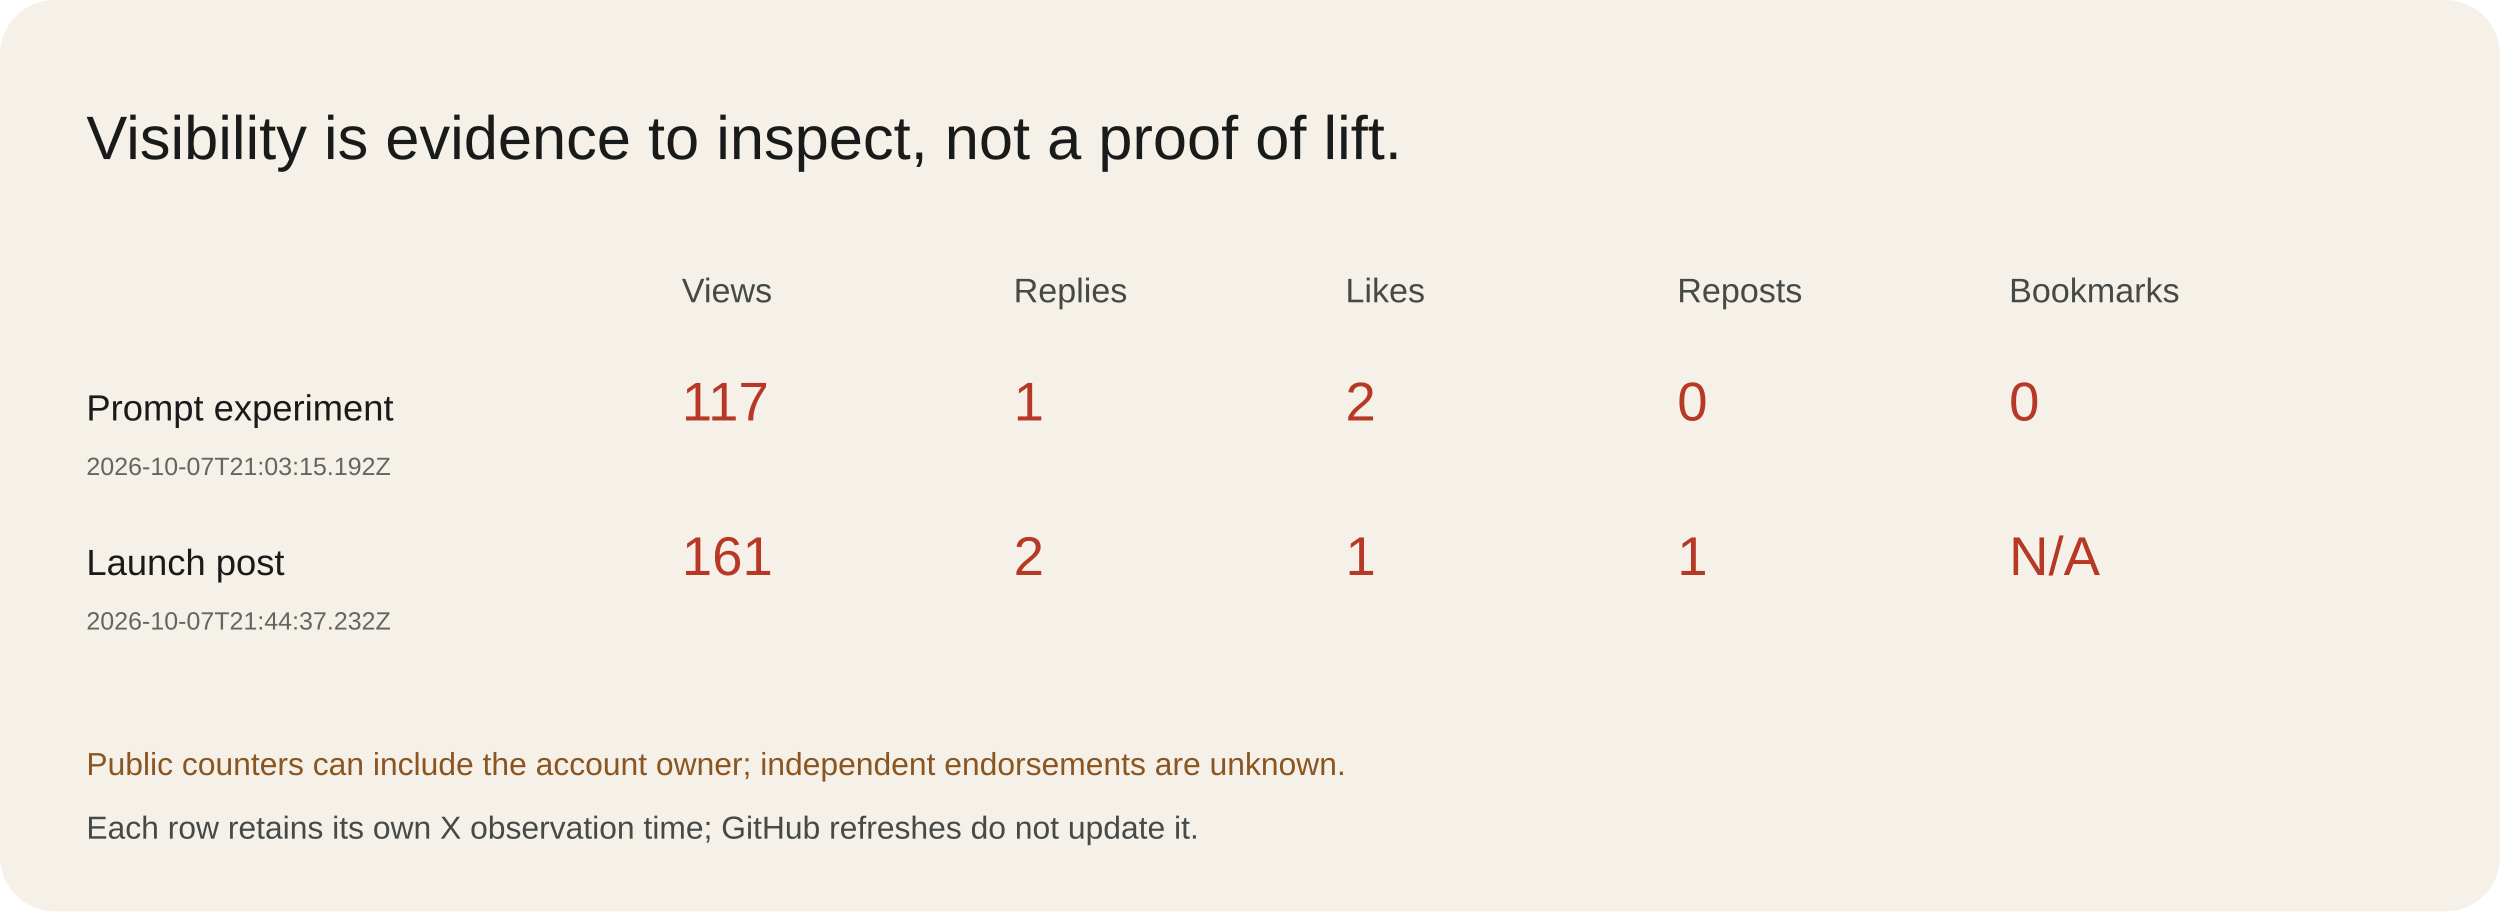
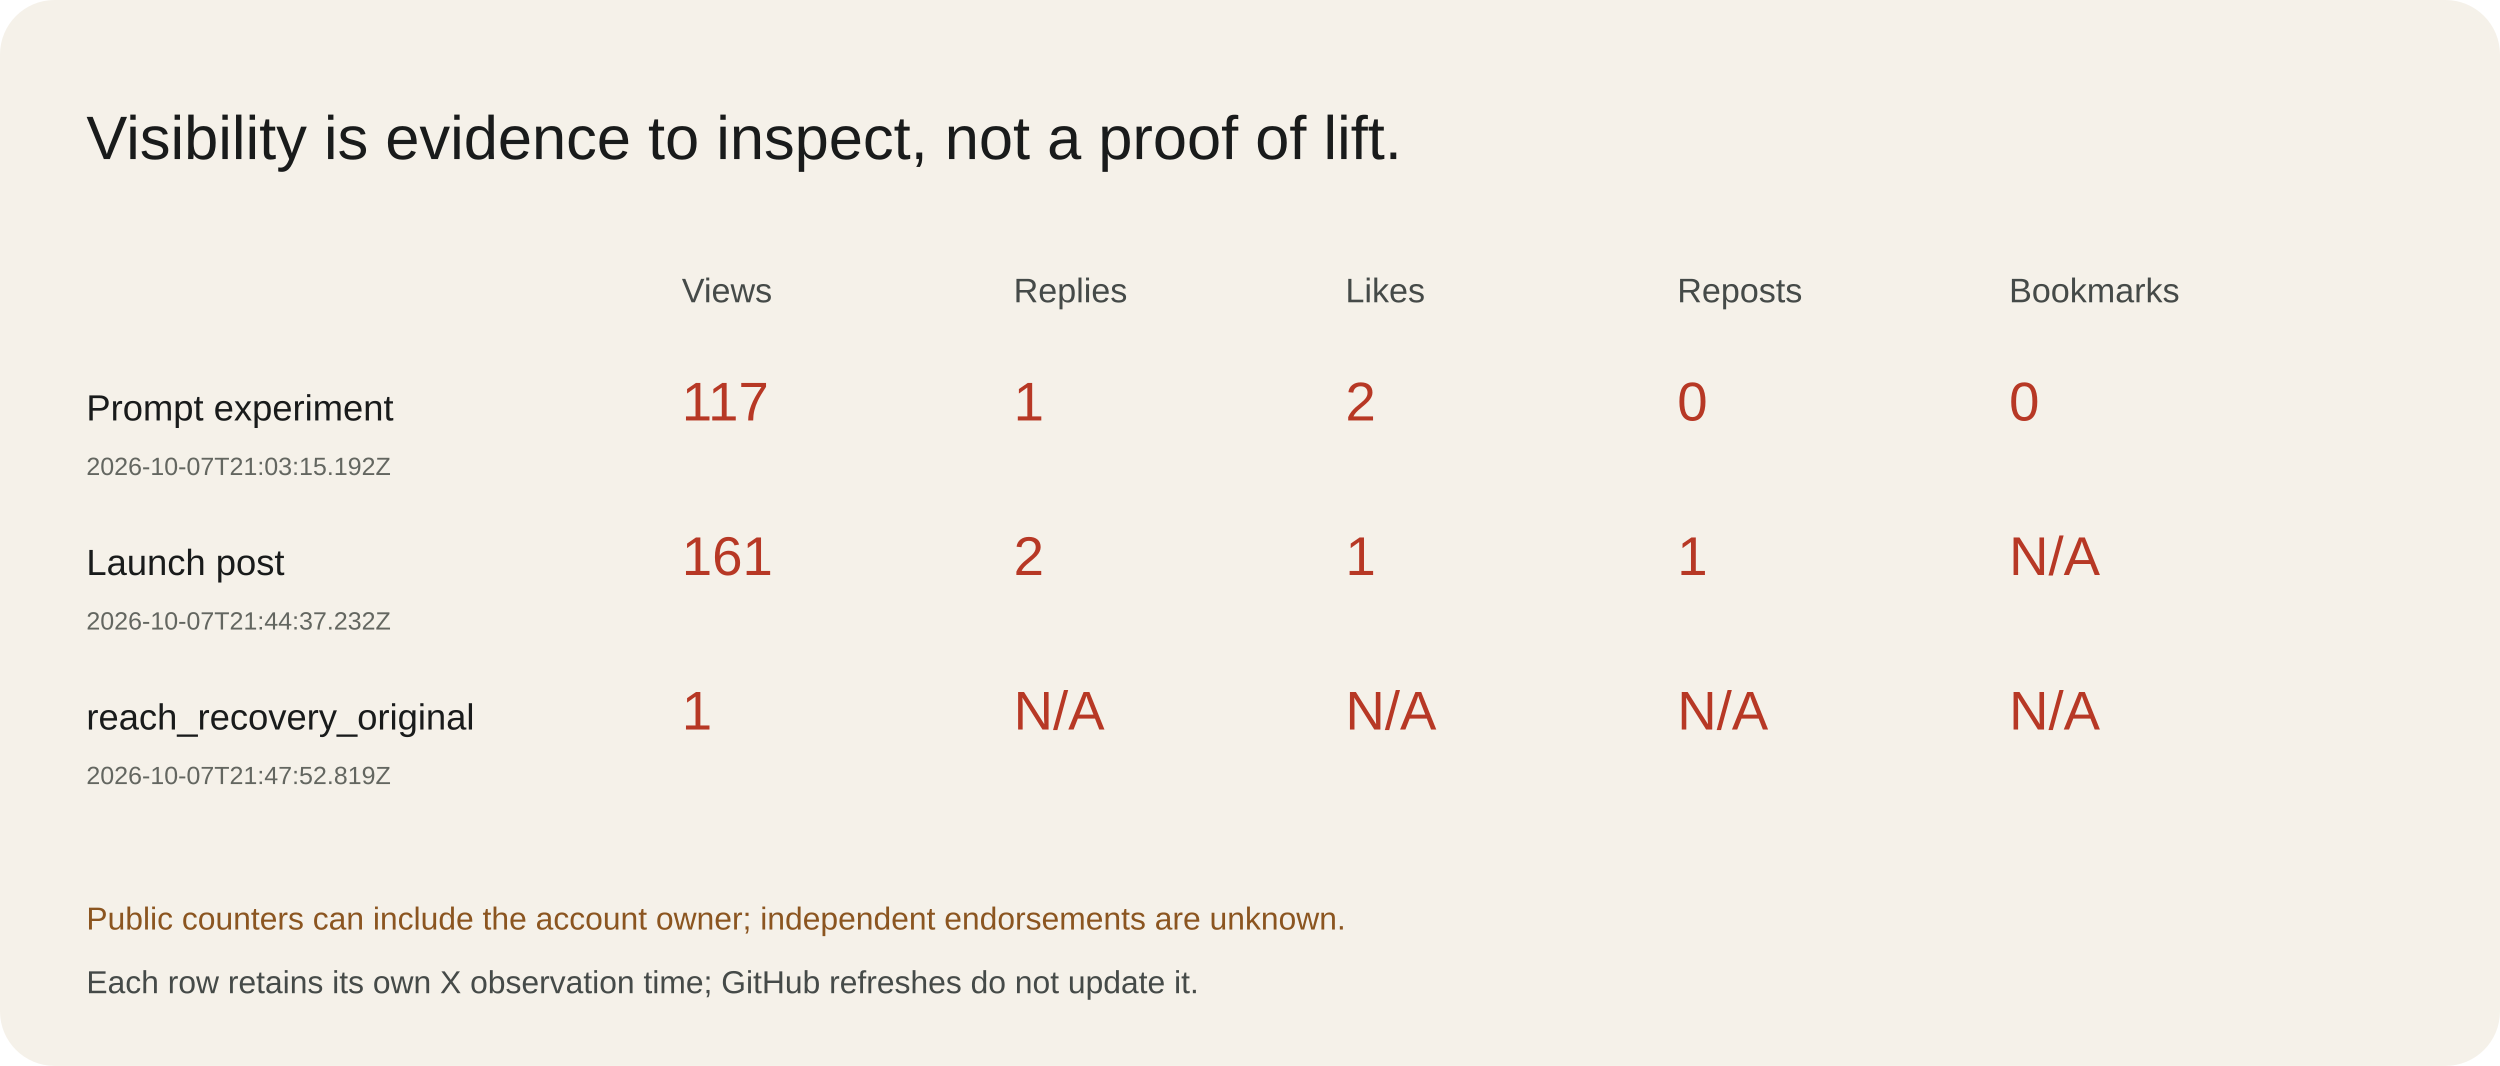
- <svg xmlns="http://www.w3.org/2000/svg" width="1100" height="401" viewBox="0 0 1100 401" role="img">
-   <rect width="1100" height="401" rx="24" fill="#f5f1e9" />
+ <svg xmlns="http://www.w3.org/2000/svg" width="1100" height="469" viewBox="0 0 1100 469" role="img">
+   <rect width="1100" height="469" rx="24" fill="#f5f1e9" />
  <g font-family="Arial, sans-serif">
    <text x="38" y="70" font-size="27" fill="#191b1b">Visibility is evidence to inspect, not a proof of lift.</text>
    <text x="300" y="133" font-size="15" fill="#454a48">Views</text>
    <text x="446" y="133" font-size="15" fill="#454a48">Replies</text>
    <text x="592" y="133" font-size="15" fill="#454a48">Likes</text>
    <text x="738" y="133" font-size="15" fill="#454a48">Reposts</text>
    <text x="884" y="133" font-size="15" fill="#454a48">Bookmarks</text>
    <text x="38" y="185" font-size="16" fill="#191b1b">Prompt experiment</text>
    <text x="300" y="185" font-size="24" fill="#b73825">117</text>
    <text x="446" y="185" font-size="24" fill="#b73825">1</text>
    <text x="592" y="185" font-size="24" fill="#b73825">2</text>
    <text x="738" y="185" font-size="24" fill="#b73825">0</text>
    <text x="884" y="185" font-size="24" fill="#b73825">0</text>
    <text x="38" y="209" font-size="11" fill="#636660">2026-10-07T21:03:15.192Z</text>
    <text x="38" y="253" font-size="16" fill="#191b1b">Launch post</text>
    <text x="300" y="253" font-size="24" fill="#b73825">161</text>
    <text x="446" y="253" font-size="24" fill="#b73825">2</text>
    <text x="592" y="253" font-size="24" fill="#b73825">1</text>
    <text x="738" y="253" font-size="24" fill="#b73825">1</text>
    <text x="884" y="253" font-size="24" fill="#b73825">N/A</text>
    <text x="38" y="277" font-size="11" fill="#636660">2026-10-07T21:44:37.232Z</text>
-     <text x="38" y="341" font-size="14" fill="#8b5520">Public counters can include the account owner; independent endorsements are unknown.</text>
-     <text x="38" y="369" font-size="14" fill="#454a48">Each row retains its own X observation time; GitHub refreshes do not update it.</text>
+     <text x="38" y="321" font-size="16" fill="#191b1b">reach_recovery_original</text>
+     <text x="300" y="321" font-size="24" fill="#b73825">1</text>
+     <text x="446" y="321" font-size="24" fill="#b73825">N/A</text>
+     <text x="592" y="321" font-size="24" fill="#b73825">N/A</text>
+     <text x="738" y="321" font-size="24" fill="#b73825">N/A</text>
+     <text x="884" y="321" font-size="24" fill="#b73825">N/A</text>
+     <text x="38" y="345" font-size="11" fill="#636660">2026-10-07T21:47:52.819Z</text>
+     <text x="38" y="409" font-size="14" fill="#8b5520">Public counters can include the account owner; independent endorsements are unknown.</text>
+     <text x="38" y="437" font-size="14" fill="#454a48">Each row retains its own X observation time; GitHub refreshes do not update it.</text>
  </g>
</svg>
